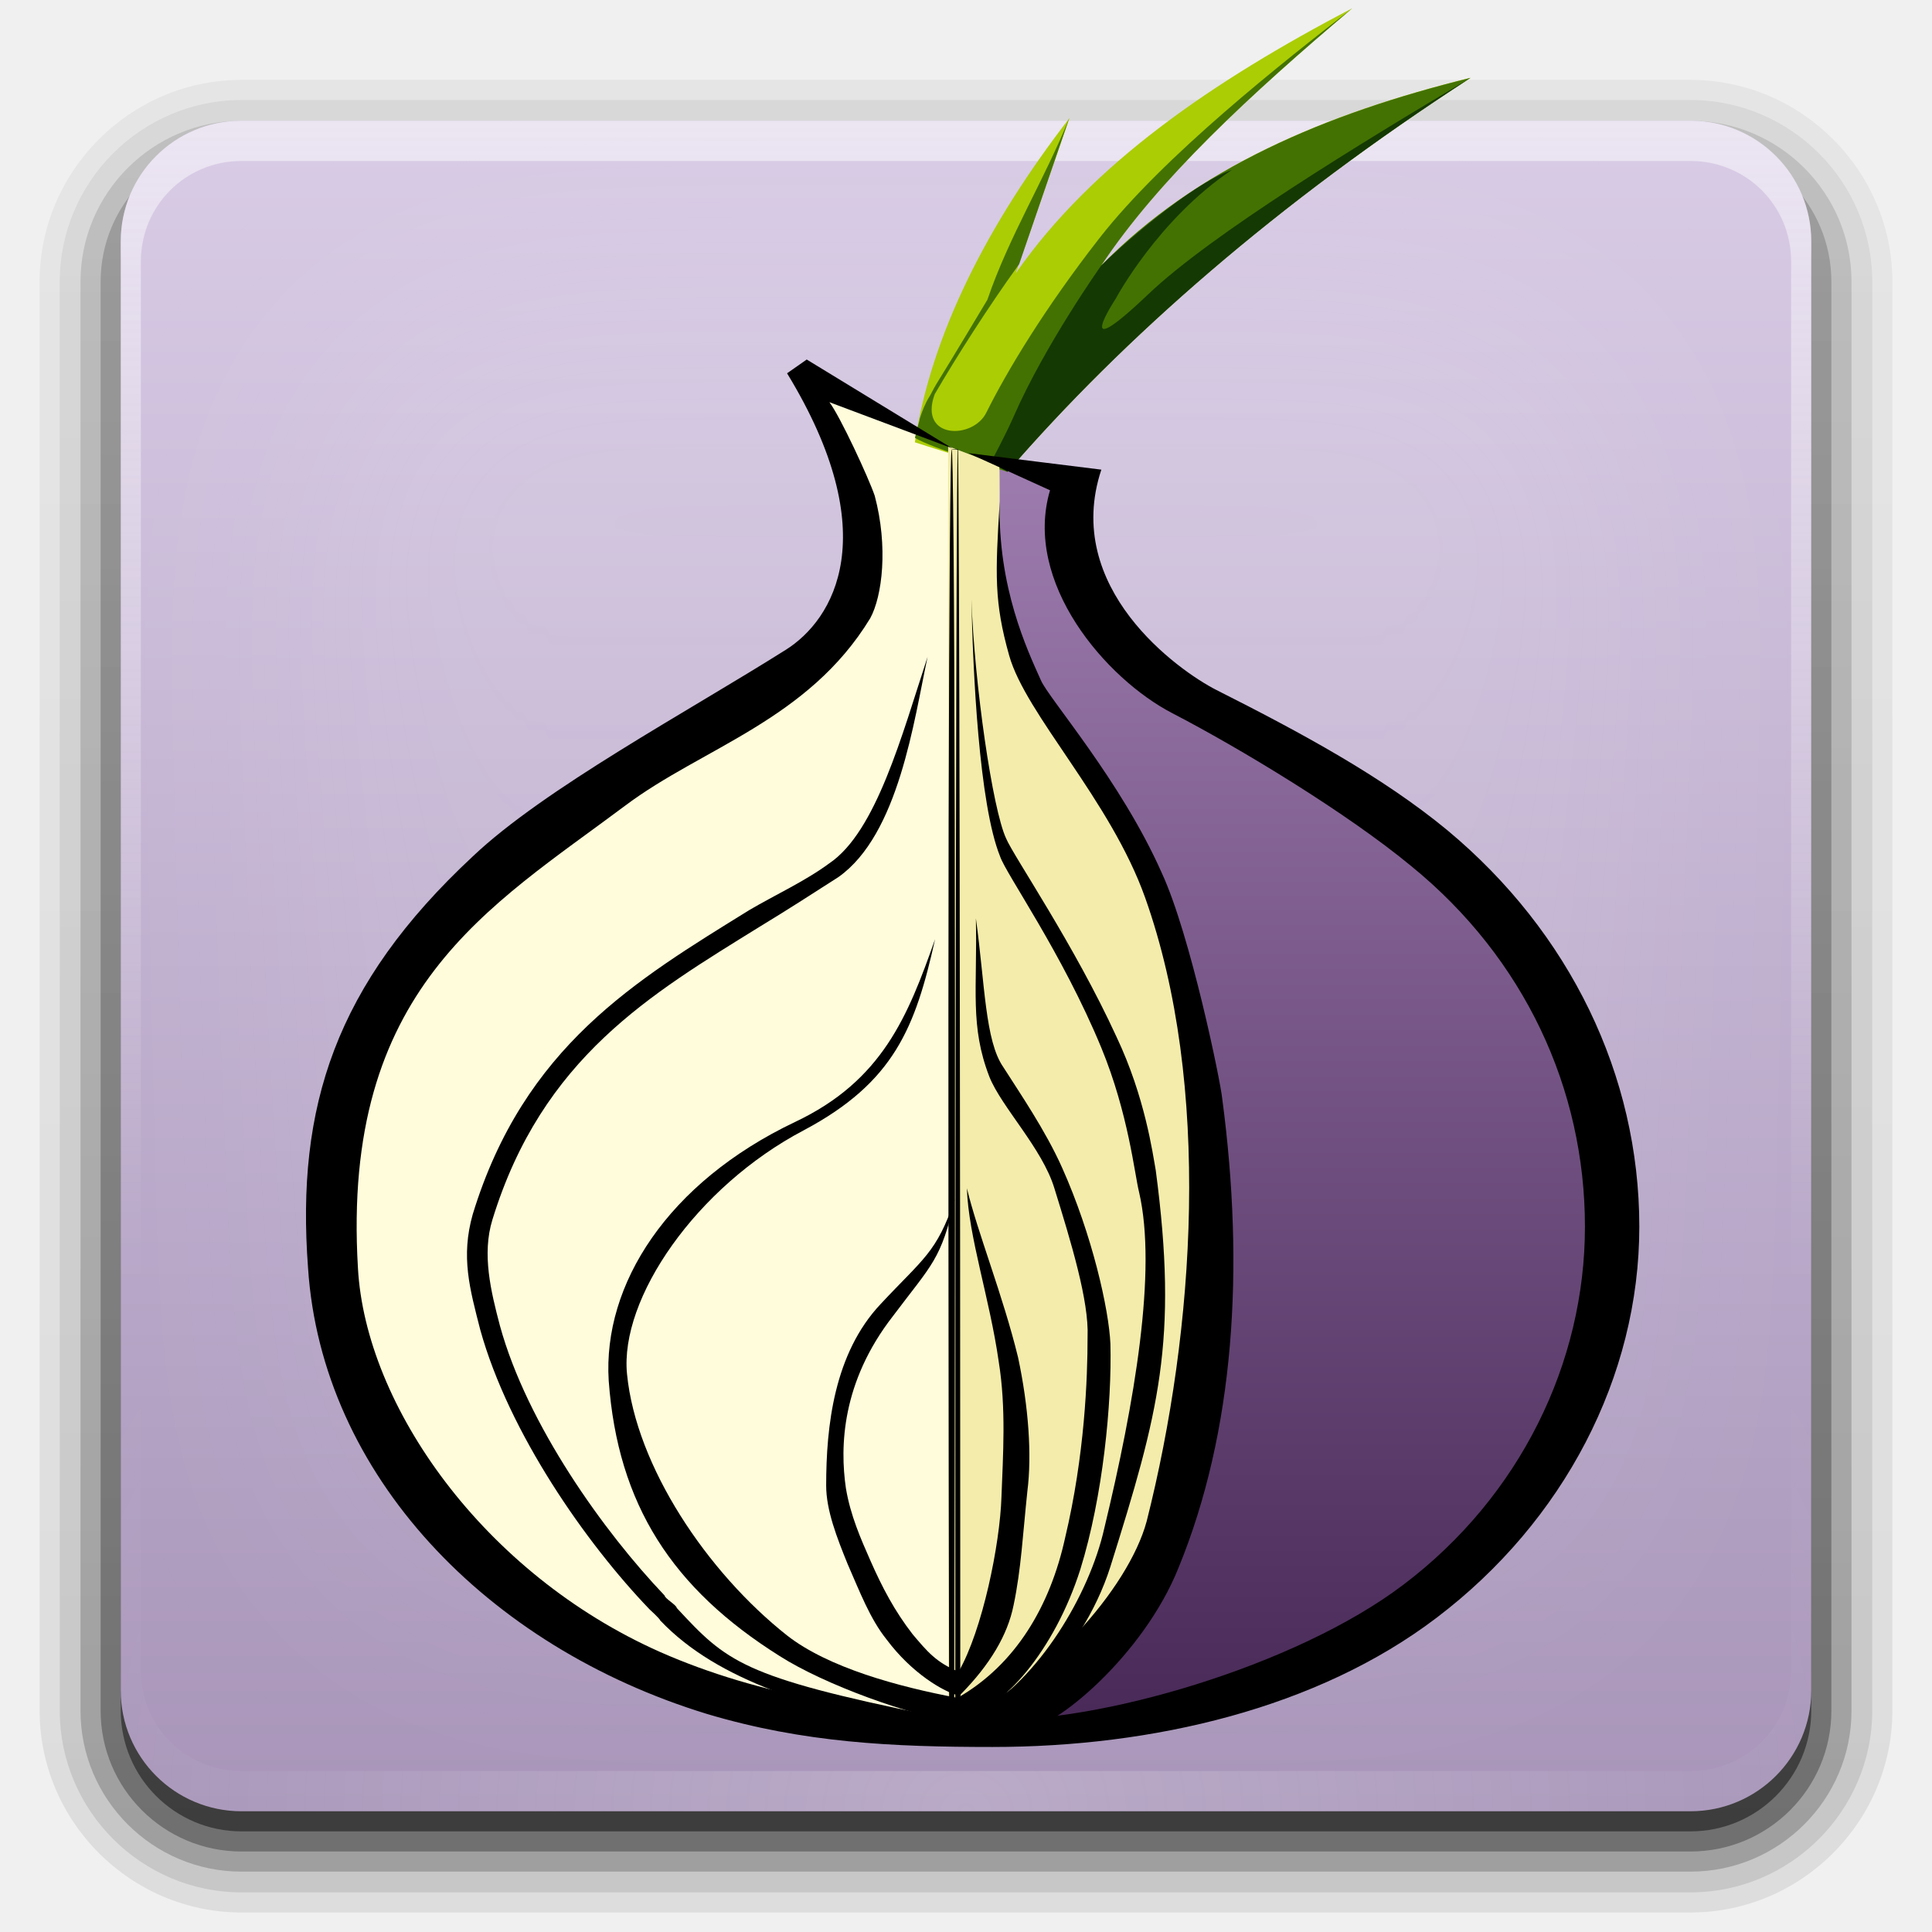
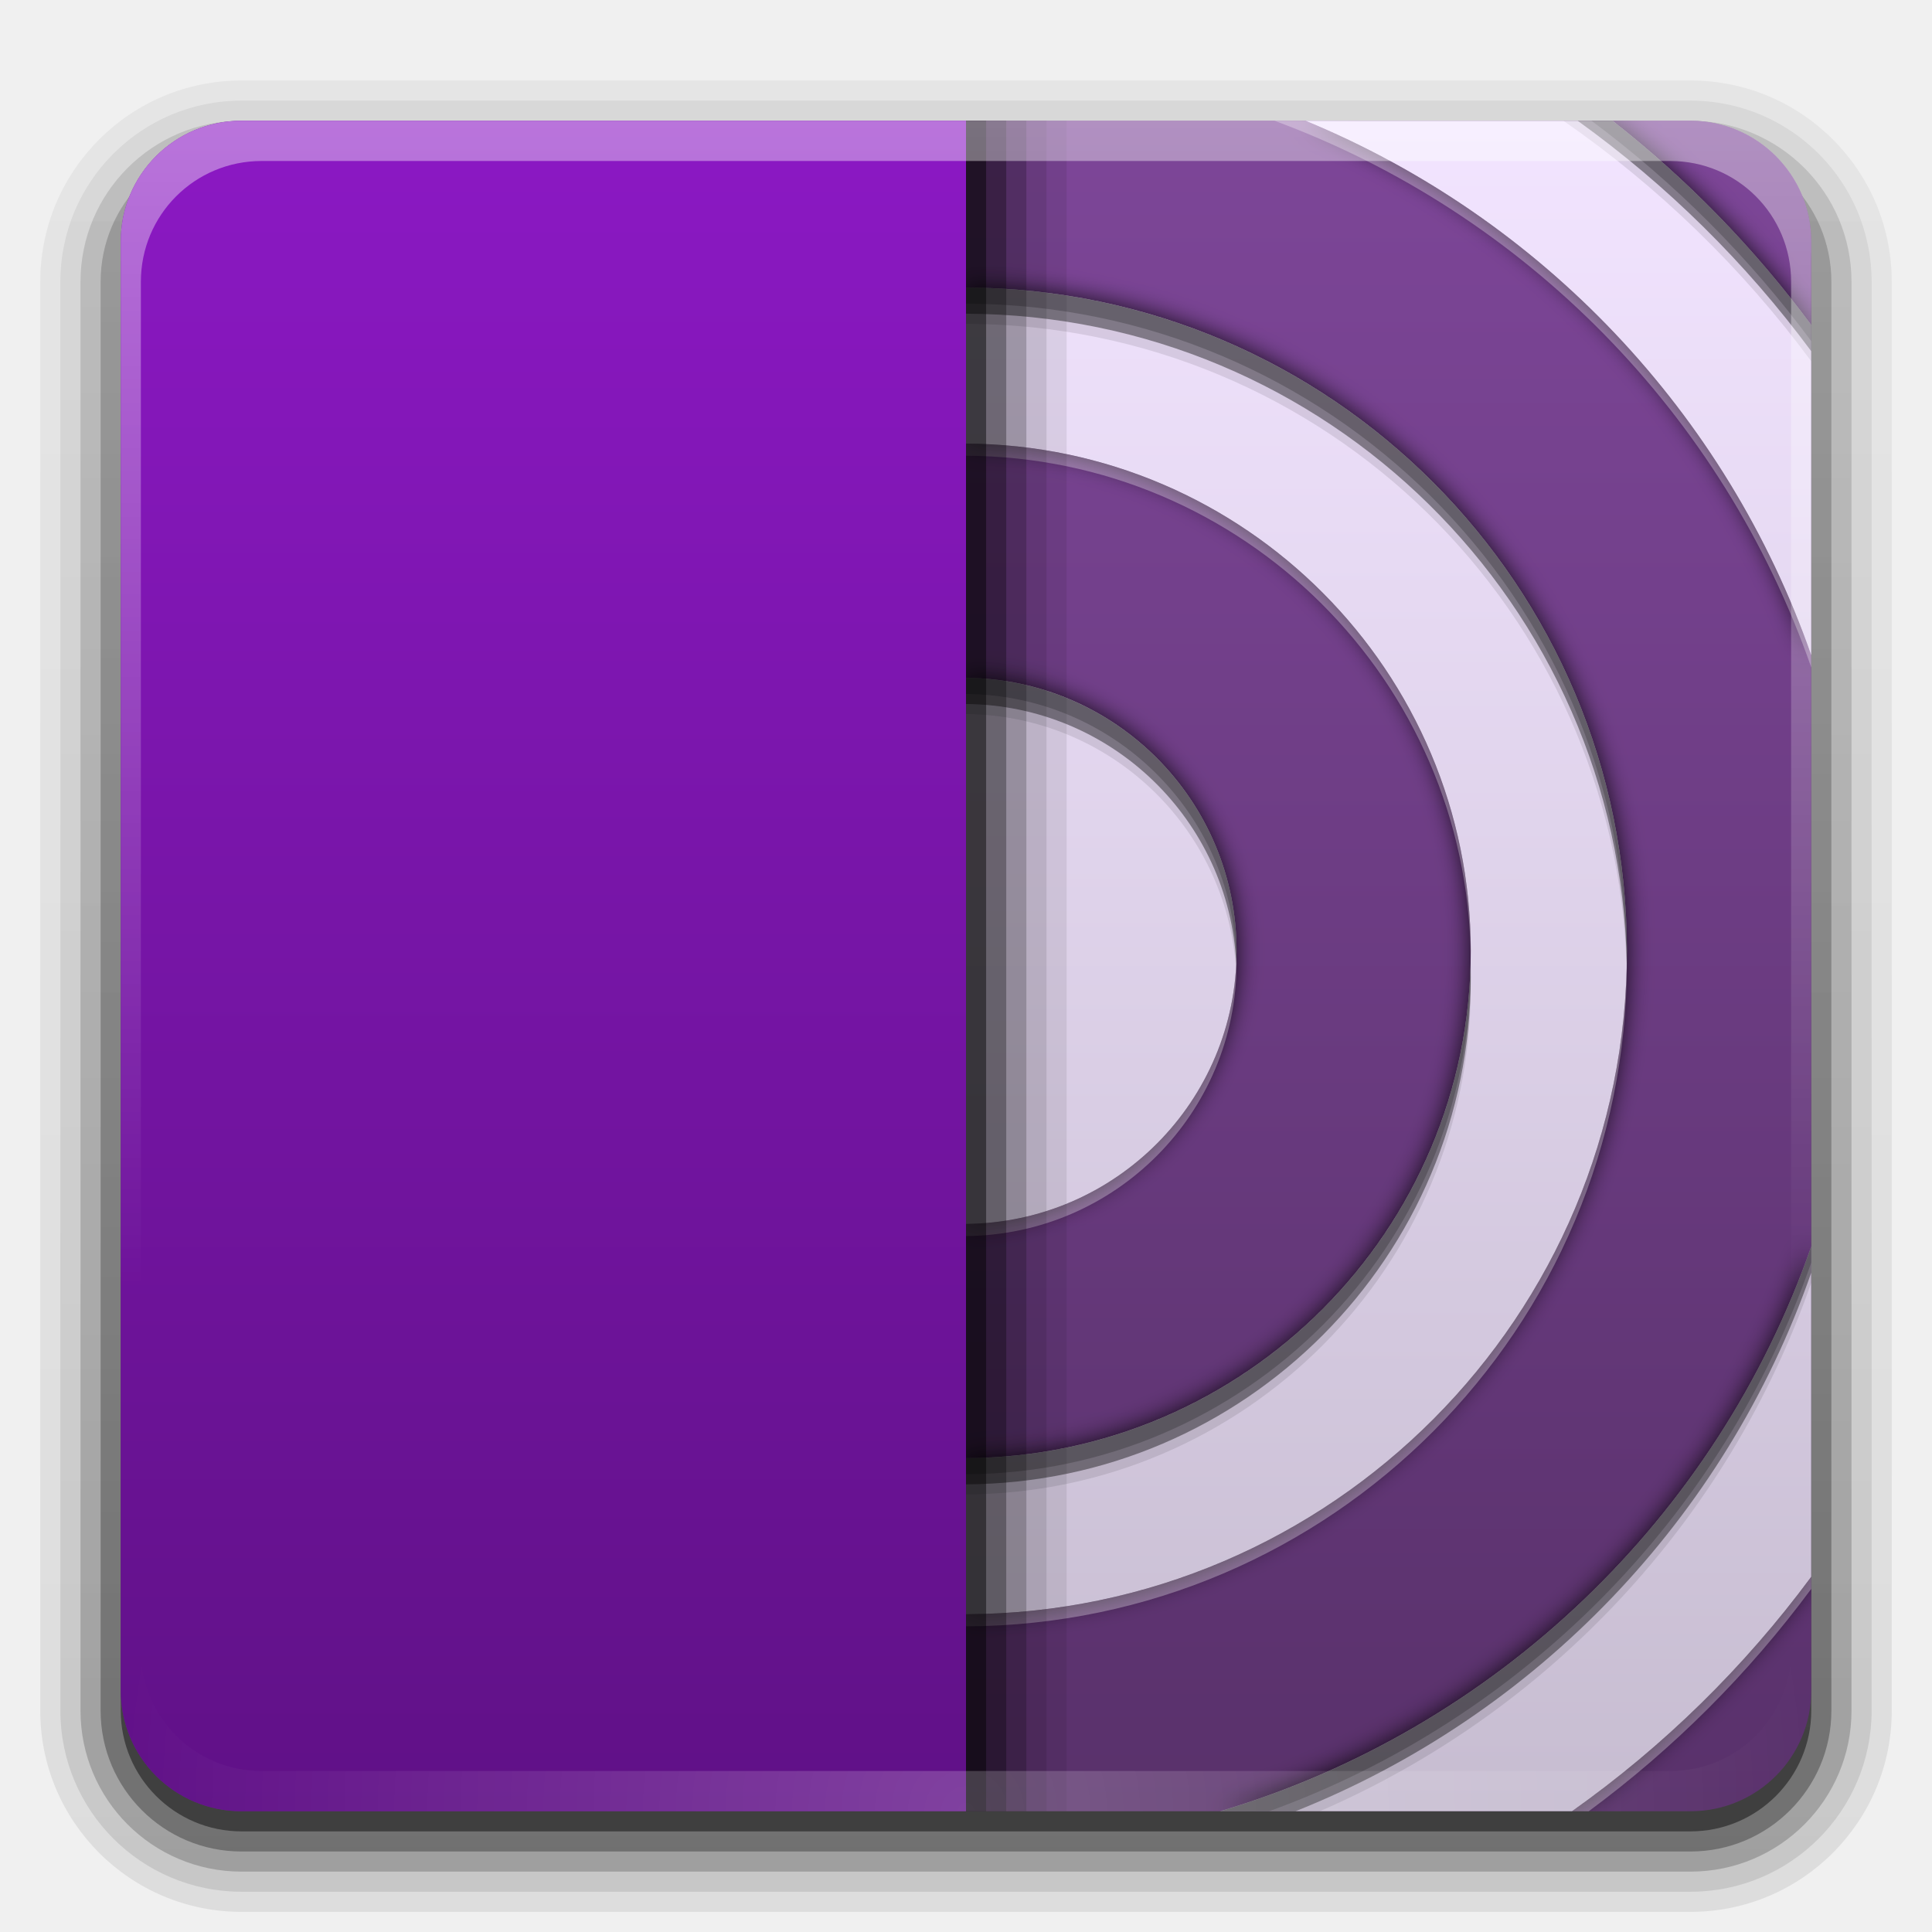
- <svg xmlns="http://www.w3.org/2000/svg" xmlns:xlink="http://www.w3.org/1999/xlink" version="1.0" width="96" height="96" id="svg2408">
-   <defs id="defs2410">
-     <linearGradient id="linearGradient4033">
-       <stop id="stop4035" style="stop-color:#d9cce6;stop-opacity:1" offset="0" />
-       <stop id="stop4037" style="stop-color:#a895b9;stop-opacity:1" offset="1" />
+ <svg xmlns="http://www.w3.org/2000/svg" xmlns:xlink="http://www.w3.org/1999/xlink" width="96" height="96" viewBox="0 0 96 96" version="1.1" id="svg1" xml:space="preserve">
+   <defs id="defs1">
+     <linearGradient id="linearGradient39">
+       <stop style="stop-color:#f2e4ff;stop-opacity:1;" offset="0" id="stop39" />
+       <stop style="stop-color:#c7bdd1;stop-opacity:1;" offset="1" id="stop40" />
    </linearGradient>
-     <linearGradient x1="45.448" y1="92.54" x2="45.448" y2="7.017" id="ButtonShadow" gradientUnits="userSpaceOnUse" gradientTransform="scale(1.005865,0.994169)">
-       <stop id="stop3750" style="stop-color:#000000;stop-opacity:1" offset="0" />
-       <stop id="stop3752" style="stop-color:#000000;stop-opacity:0.588" offset="1" />
+     <linearGradient id="linearGradient13">
+       <stop style="stop-color:#ffffff;stop-opacity:1;" offset="0" id="stop13" />
+       <stop style="stop-color:#ffffff;stop-opacity:0;" offset="1" id="stop14" />
    </linearGradient>
-     <linearGradient id="linearGradient3737">
-       <stop id="stop3739" style="stop-color:#fefefe;stop-opacity:1" offset="0" />
-       <stop id="stop3741" style="stop-color:#fefefe;stop-opacity:0" offset="1" />
+     <linearGradient id="linearGradient11">
+       <stop style="stop-color:#ffffff;stop-opacity:1;" offset="0" id="stop11" />
+       <stop style="stop-color:#ffffff;stop-opacity:0;" offset="1" id="stop12" />
    </linearGradient>
-     <filter color-interpolation-filters="sRGB" id="filter3174">
-       <feGaussianBlur id="feGaussianBlur3176" stdDeviation="1.71" />
+     <linearGradient id="linearGradient9">
+       <stop style="stop-color:#000000;stop-opacity:1;" offset="0" id="stop3" />
+       <stop style="stop-color:#000000;stop-opacity:0.59;" offset="1" id="stop4" />
+     </linearGradient>
+     <linearGradient id="linearGradient7">
+       <stop style="stop-color:#7d4698;stop-opacity:1;" offset="0" id="stop7" />
+       <stop style="stop-color:#59316b;stop-opacity:1;" offset="1" id="stop8" />
+     </linearGradient>
+     <linearGradient id="linearGradient1">
+       <stop style="stop-color:#000000;stop-opacity:1;" offset="0" id="stop1" />
+       <stop style="stop-color:#000000;stop-opacity:0.59;" offset="1" id="stop2" />
+     </linearGradient>
+     <linearGradient xlink:href="#linearGradient1" id="linearGradient2" x1="49" y1="93" x2="49" y2="7" gradientUnits="userSpaceOnUse" gradientTransform="translate(-1,-1)" />
+     <linearGradient xlink:href="#linearGradient9" id="linearGradient3" gradientUnits="userSpaceOnUse" gradientTransform="matrix(1.02381,0,0,1.011905,-2.166667,-1.095238)" x1="49" y1="93" x2="49" y2="7" />
+     <linearGradient xlink:href="#linearGradient1" id="linearGradient4" gradientUnits="userSpaceOnUse" gradientTransform="matrix(1.047619,0,0,1.035714,-3.333333,-2.285715)" x1="49" y1="93" x2="49" y2="7" />
+     <linearGradient xlink:href="#linearGradient1" id="linearGradient5" gradientUnits="userSpaceOnUse" gradientTransform="matrix(1.071429,0,0,1.071429,-4.5,-3.571429)" x1="49" y1="93" x2="49" y2="7" />
+     <linearGradient xlink:href="#linearGradient1" id="linearGradient6" gradientUnits="userSpaceOnUse" gradientTransform="matrix(1.095238,0,0,1.083333,-5.666666,-4.666667)" x1="49" y1="93" x2="49" y2="7" />
+     <linearGradient xlink:href="#linearGradient7" id="linearGradient8" x1="48" y1="6" x2="48" y2="90" gradientUnits="userSpaceOnUse" />
+     <linearGradient x1="198.266" y1="346.526" x2="198.266" y2="20.551" id="linearGradient-1" gradientTransform="scale(0.7086423,1.411149)" gradientUnits="userSpaceOnUse">
+       <stop stop-color="#420C5D" offset="0%" id="stop1-3" />
+       <stop stop-color="#951AD1" offset="100%" id="stop2-6" />
+     </linearGradient>
+     <path d="M25,29 C152.578,29 256,131.975 256,259 C256,386.025 152.578,489 25,489 L25,29 Z" id="path-2" />
+     <filter x="-0.139" y="-0.052" width="1.242" height="1.104" filterUnits="objectBoundingBox" id="filter-3">
+       <feOffset dx="-8" dy="0" in="SourceAlpha" result="shadowOffsetOuter1" id="feOffset2" />
+       <feGaussianBlur stdDeviation="10" in="shadowOffsetOuter1" result="shadowBlurOuter1" id="feGaussianBlur2" />
+       <feColorMatrix values="0 0 0 0 0.251   0 0 0 0 0.251   0 0 0 0 0.251  0 0 0 0.2 0" type="matrix" in="shadowBlurOuter1" id="feColorMatrix2" />
    </filter>
-     <linearGradient x1="36.357" y1="6" x2="36.357" y2="63.893" id="linearGradient3188" xlink:href="#linearGradient3737" gradientUnits="userSpaceOnUse" />
-     <filter x="-0.192" y="-0.192" width="1.384" height="1.384" color-interpolation-filters="sRGB" id="filter3794">
-       <feGaussianBlur id="feGaussianBlur3796" stdDeviation="5.28" />
+     <linearGradient xlink:href="#linearGradient11" id="linearGradient12" x1="6" y1="6" x2="6" y2="64" gradientUnits="userSpaceOnUse" />
+     <radialGradient xlink:href="#linearGradient13" id="radialGradient14" cx="48" cy="90" fx="48" fy="90" r="42" gradientUnits="userSpaceOnUse" />
+     <linearGradient xlink:href="#linearGradient-1" id="linearGradient15" x1="48" y1="105" x2="48" y2="-9" gradientUnits="userSpaceOnUse" />
+     <linearGradient x1="198.266" y1="346.526" x2="198.266" y2="20.551" id="linearGradient-1-3" gradientTransform="scale(0.7086423,1.411149)" gradientUnits="userSpaceOnUse">
+       <stop stop-color="#420C5D" offset="0%" id="stop1-6" />
+       <stop stop-color="#951AD1" offset="100%" id="stop2-7" />
+     </linearGradient>
+     <path d="M25,29 C152.578,29 256,131.975 256,259 C256,386.025 152.578,489 25,489 L25,29 Z" id="path-2-5" />
+     <filter x="-0.035" y="-9.0131971e-07" width="1.035" height="1" filterUnits="objectBoundingBox" id="filter-3-3">
+       <feOffset dx="-8" dy="0" in="SourceAlpha" result="shadowOffsetOuter1" id="feOffset2-5" />
+       <feGaussianBlur stdDeviation="0" in="shadowOffsetOuter1" result="shadowBlurOuter1" id="feGaussianBlur2-6" />
+       <feColorMatrix values="0 0 0 0 0.251   0 0 0 0 0.251   0 0 0 0 0.251  0 0 0 0.2 0" type="matrix" in="shadowBlurOuter1" id="feColorMatrix2-2" />
    </filter>
-     <linearGradient x1="48" y1="20.221" x2="48" y2="138.661" id="linearGradient3613" xlink:href="#linearGradient3737" gradientUnits="userSpaceOnUse" />
-     <radialGradient cx="48" cy="90.172" r="42" fx="48" fy="90.172" id="radialGradient3619" xlink:href="#linearGradient3737" gradientUnits="userSpaceOnUse" gradientTransform="matrix(1.157313,0,0,0.9959077,-7.551021,0.1971319)" />
-     <clipPath id="clipPath3613">
-       <rect width="84" height="84" rx="6" ry="6" x="6" y="6" id="rect3615" style="fill:#fefefe;fill-opacity:1;fill-rule:nonzero;stroke:none" />
+     <filter style="color-interpolation-filters:sRGB" id="filter22" x="-0.105" y="-0.052" width="1.209" height="1.105">
+       <feGaussianBlur stdDeviation="2.483" id="feGaussianBlur22" />
+     </filter>
+     <clipPath clipPathUnits="userSpaceOnUse" id="clipPath22">
+       <rect style="opacity:1;fill:url(#linearGradient23);stroke:none;stroke-width:2;stroke-linecap:round;stroke-linejoin:round;paint-order:stroke markers fill" id="rect23" width="84" height="84" x="6" y="6" rx="6" ry="6" />
    </clipPath>
-     <linearGradient x1="48" y1="90" x2="48" y2="5.988" id="linearGradient3617" xlink:href="#linearGradient4033" gradientUnits="userSpaceOnUse" gradientTransform="translate(0,-96)" />
-     <linearGradient x1="45.448" y1="92.54" x2="45.448" y2="7.017" id="ButtonShadow-0" gradientUnits="userSpaceOnUse" gradientTransform="matrix(1.005865,0,0,0.994169,100,0)">
-       <stop id="stop3750-8" style="stop-color:#000000;stop-opacity:1" offset="0" />
-       <stop id="stop3752-5" style="stop-color:#000000;stop-opacity:0.588" offset="1" />
-     </linearGradient>
-     <linearGradient x1="32.251" y1="6.132" x2="32.251" y2="90.239" id="linearGradient3780" xlink:href="#ButtonShadow-0" gradientUnits="userSpaceOnUse" gradientTransform="matrix(1.02381,0,0,1.011905,-1.142857,-98.07143)" />
-     <linearGradient x1="32.251" y1="6.132" x2="32.251" y2="90.239" id="linearGradient3772" xlink:href="#ButtonShadow-0" gradientUnits="userSpaceOnUse" gradientTransform="matrix(1.02381,0,0,1.011905,-1.142857,-98.07143)" />
-     <linearGradient x1="32.251" y1="6.132" x2="32.251" y2="90.239" id="linearGradient3725" xlink:href="#ButtonShadow-0" gradientUnits="userSpaceOnUse" gradientTransform="matrix(1.02381,0,0,1.011905,-1.142857,-98.07143)" />
-     <linearGradient x1="32.251" y1="6.132" x2="32.251" y2="90.239" id="linearGradient3721" xlink:href="#ButtonShadow-0" gradientUnits="userSpaceOnUse" gradientTransform="translate(0,-97)" />
-     <linearGradient x1="32.251" y1="6.132" x2="32.251" y2="90.239" id="linearGradient3026" xlink:href="#ButtonShadow-0" gradientUnits="userSpaceOnUse" gradientTransform="matrix(1.02381,0,0,1.011905,-1.142857,-98.07143)" />
-     <linearGradient id="linearGradient563">
-       <stop id="stop564" style="stop-color:#d9cce6;stop-opacity:1" offset="0" />
-       <stop id="stop565" style="stop-color:#73667f;stop-opacity:1" offset="1" />
-     </linearGradient>
-     <linearGradient x1="54.669" y1="23.993" x2="54.669" y2="87.24" id="linearGradient4023" xlink:href="#linearGradient563" gradientUnits="userSpaceOnUse" gradientTransform="matrix(-1,0,0,1,95.97611,110)" />
-     <linearGradient id="linearGradient4025-0">
-       <stop id="stop4027-6" style="stop-color:#47294f;stop-opacity:1" offset="0" />
-       <stop id="stop4029-0" style="stop-color:#47294f;stop-opacity:0" offset="1" />
-     </linearGradient>
-     <linearGradient x1="4.459" y1="48" x2="106.067" y2="48" id="linearGradient4141" xlink:href="#linearGradient4025-0" gradientUnits="userSpaceOnUse" />
-     <linearGradient id="path2536-6_1_" gradientUnits="userSpaceOnUse" x1="390.423" y1="-68.191" x2="390.423" y2="53.156" gradientTransform="matrix(1,0,0,-1.067874,-116.9274,158.8062)">
-       <stop offset="0" style="stop-color:#482957" id="stop6" />
-       <stop offset="1" style="stop-color:#C19ED3" id="stop8" />
-     </linearGradient>
+     <linearGradient xlink:href="#linearGradient7" id="linearGradient23" gradientUnits="userSpaceOnUse" x1="48" y1="6" x2="48" y2="90" />
+     <filter style="color-interpolation-filters:sRGB" id="filter26" x="-0.033" y="-0.017" width="1.067" height="1.033">
+       <feGaussianBlur stdDeviation="0.583" id="feGaussianBlur26" />
+     </filter>
+     <clipPath clipPathUnits="userSpaceOnUse" id="clipPath26">
+       <rect style="display:inline;opacity:1;fill:url(#linearGradient27);stroke:none;stroke-width:2;stroke-linecap:round;stroke-linejoin:round;paint-order:stroke markers fill" id="rect27" width="84" height="84" x="6" y="6" rx="6" ry="6" />
+     </clipPath>
+     <linearGradient xlink:href="#linearGradient7" id="linearGradient27" gradientUnits="userSpaceOnUse" x1="48" y1="6" x2="48" y2="90" />
+     <linearGradient xlink:href="#linearGradient39" id="linearGradient40" x1="48" y1="6" x2="48" y2="90" gradientUnits="userSpaceOnUse" />
  </defs>
-   <g id="layer2" style="display:none">
-     <rect width="86" height="85" rx="6" ry="6" x="5" y="7" id="rect3745" style="opacity:0.9;fill:url(#ButtonShadow);fill-opacity:1;fill-rule:nonzero;stroke:none;filter:url(#filter3174)" />
-   </g>
-   <g id="layer3">
-     <path d="m 12,-95.031 c -5.511,0 -10.031,4.52 -10.031,10.031 l 0,71 c 0,5.511 4.52,10.031 10.031,10.031 l 72,0 c 5.511,0 10.031,-4.52 10.031,-10.031 l 0,-71 c 0,-5.511 -4.52,-10.031 -10.031,-10.031 l -72,0 z" transform="scale(1,-1)" id="path3786" style="opacity:0.08;fill:url(#linearGradient3026);fill-opacity:1;fill-rule:nonzero;stroke:none;display:inline" />
-     <path d="m 12,-94.031 c -4.972,0 -9.031,4.06 -9.031,9.031 l 0,71 c 0,4.972 4.06,9.031 9.031,9.031 l 72,0 c 4.972,0 9.031,-4.06 9.031,-9.031 l 0,-71 c 0,-4.972 -4.06,-9.031 -9.031,-9.031 l -72,0 z" transform="scale(1,-1)" id="path3778" style="opacity:0.1;fill:url(#linearGradient3780);fill-opacity:1;fill-rule:nonzero;stroke:none;display:inline" />
-     <path d="m 12,-93 c -4.409,0 -8,3.591 -8,8 l 0,71 c 0,4.409 3.591,8 8,8 l 72,0 c 4.409,0 8,-3.591 8,-8 l 0,-71 c 0,-4.409 -3.591,-8 -8,-8 l -72,0 z" transform="scale(1,-1)" id="path3770" style="opacity:0.2;fill:url(#linearGradient3772);fill-opacity:1;fill-rule:nonzero;stroke:none;display:inline" />
-     <rect width="86" height="85" rx="7" ry="7" x="5" y="-92" transform="scale(1,-1)" id="rect3723" style="opacity:0.3;fill:url(#linearGradient3725);fill-opacity:1;fill-rule:nonzero;stroke:none;display:inline" />
-     <rect width="84" height="84" rx="6" ry="6" x="6" y="-91" transform="scale(1,-1)" id="rect3716" style="opacity:0.45;fill:url(#linearGradient3721);fill-opacity:1;fill-rule:nonzero;stroke:none;display:inline" />
-   </g>
  <g id="layer1">
-     <rect width="84" height="84" rx="6" ry="6" x="6" y="-90" transform="scale(1,-1)" id="rect2419" style="fill:url(#linearGradient3617);fill-opacity:1;fill-rule:nonzero;stroke:none" />
-     <path d="M 12,6 C 8.676,6 6,8.676 6,12 l 0,2 0,68 0,2 c 0,0.335 0.041,0.651 0.094,0.969 0.049,0.296 0.097,0.597 0.188,0.875 0.01,0.03 0.021,0.064 0.031,0.094 0.099,0.288 0.235,0.547 0.375,0.812 0.145,0.274 0.316,0.536 0.5,0.781 0.184,0.246 0.374,0.473 0.594,0.688 0.44,0.428 0.943,0.815 1.5,1.094 0.279,0.14 0.573,0.247 0.875,0.344 -0.256,-0.1 -0.487,-0.236 -0.719,-0.375 -0.007,-0.004 -0.024,0.004 -0.031,0 -0.032,-0.019 -0.062,-0.043 -0.094,-0.062 -0.12,-0.077 -0.231,-0.164 -0.344,-0.25 -0.106,-0.081 -0.213,-0.161 -0.312,-0.25 C 8.478,88.557 8.309,88.373 8.156,88.188 8.049,88.057 7.938,87.922 7.844,87.781 7.819,87.743 7.805,87.695 7.781,87.656 7.716,87.553 7.651,87.452 7.594,87.344 7.493,87.149 7.388,86.928 7.312,86.719 7.305,86.697 7.289,86.678 7.281,86.656 7.249,86.564 7.245,86.469 7.219,86.375 7.188,86.268 7.148,86.172 7.125,86.062 7.052,85.721 7,85.364 7,85 L 7,83 7,15 7,13 C 7,10.218 9.218,8 12,8 l 2,0 68,0 2,0 c 2.782,0 5,2.218 5,5 l 0,2 0,68 0,2 c 0,0.364 -0.052,0.721 -0.125,1.062 -0.044,0.207 -0.088,0.398 -0.156,0.594 -0.008,0.022 -0.023,0.041 -0.031,0.062 -0.063,0.174 -0.138,0.367 -0.219,0.531 -0.042,0.083 -0.079,0.17 -0.125,0.25 -0.055,0.097 -0.127,0.188 -0.188,0.281 -0.094,0.141 -0.205,0.276 -0.312,0.406 -0.143,0.174 -0.303,0.347 -0.469,0.5 -0.011,0.01 -0.02,0.021 -0.031,0.031 -0.138,0.126 -0.285,0.234 -0.438,0.344 -0.103,0.073 -0.204,0.153 -0.312,0.219 -0.007,0.004 -0.024,-0.004 -0.031,0 -0.232,0.139 -0.463,0.275 -0.719,0.375 0.302,-0.097 0.596,-0.204 0.875,-0.344 0.557,-0.279 1.06,-0.666 1.5,-1.094 0.22,-0.214 0.409,-0.442 0.594,-0.688 0.184,-0.246 0.355,-0.508 0.5,-0.781 0.14,-0.265 0.276,-0.525 0.375,-0.812 0.01,-0.031 0.021,-0.063 0.031,-0.094 0.09,-0.278 0.139,-0.579 0.188,-0.875 C 89.959,84.651 90,84.335 90,84 l 0,-2 0,-68 0,-2 C 90,8.676 87.324,6 84,6 L 12,6 z" id="rect3728" style="opacity:0.5;fill:url(#linearGradient3188);fill-opacity:1;fill-rule:nonzero;stroke:none" />
-     <path d="M 12,90 C 8.676,90 6,87.324 6,84 L 6,82 6,14 6,12 c 0,-0.335 0.041,-0.651 0.094,-0.969 0.049,-0.296 0.097,-0.597 0.188,-0.875 C 6.291,10.126 6.302,10.093 6.312,10.062 6.411,9.775 6.547,9.515 6.688,9.25 6.832,8.976 7.003,8.714 7.188,8.469 7.372,8.223 7.561,7.995 7.781,7.781 8.221,7.353 8.724,6.967 9.281,6.688 9.56,6.548 9.855,6.441 10.156,6.344 9.9,6.444 9.67,6.58 9.438,6.719 c -0.007,0.004 -0.024,-0.004 -0.031,0 -0.032,0.019 -0.062,0.043 -0.094,0.062 -0.12,0.077 -0.231,0.164 -0.344,0.25 -0.106,0.081 -0.213,0.161 -0.312,0.25 C 8.478,7.443 8.309,7.627 8.156,7.812 8.049,7.943 7.938,8.078 7.844,8.219 7.819,8.257 7.805,8.305 7.781,8.344 7.716,8.447 7.651,8.548 7.594,8.656 7.493,8.851 7.388,9.072 7.312,9.281 7.305,9.303 7.289,9.322 7.281,9.344 7.249,9.436 7.245,9.531 7.219,9.625 7.188,9.732 7.148,9.828 7.125,9.938 7.052,10.279 7,10.636 7,11 l 0,2 0,68 0,2 c 0,2.782 2.218,5 5,5 l 2,0 68,0 2,0 c 2.782,0 5,-2.218 5,-5 l 0,-2 0,-68 0,-2 C 89,10.636 88.948,10.279 88.875,9.938 88.831,9.731 88.787,9.54 88.719,9.344 88.711,9.322 88.695,9.303 88.688,9.281 88.625,9.108 88.549,8.914 88.469,8.75 88.427,8.667 88.39,8.58 88.344,8.5 88.289,8.403 88.217,8.312 88.156,8.219 88.062,8.078 87.951,7.943 87.844,7.812 87.701,7.638 87.541,7.466 87.375,7.312 87.364,7.302 87.355,7.291 87.344,7.281 87.205,7.156 87.059,7.047 86.906,6.938 86.804,6.864 86.702,6.784 86.594,6.719 c -0.007,-0.004 -0.024,0.004 -0.031,0 -0.232,-0.139 -0.463,-0.275 -0.719,-0.375 0.302,0.097 0.596,0.204 0.875,0.344 0.557,0.279 1.06,0.666 1.5,1.094 0.22,0.214 0.409,0.442 0.594,0.688 0.184,0.246 0.355,0.508 0.5,0.781 0.14,0.265 0.276,0.525 0.375,0.812 0.01,0.031 0.021,0.063 0.031,0.094 0.09,0.278 0.139,0.579 0.188,0.875 C 89.959,11.349 90,11.665 90,12 l 0,2 0,68 0,2 c 0,3.324 -2.676,6 -6,6 l -72,0 z" id="path3615" style="opacity:0.2;fill:url(#radialGradient3619);fill-opacity:1;fill-rule:nonzero;stroke:none" />
-   </g>
-   <g id="layer5" style="display:inline">
-     <rect width="66" height="66" rx="12" ry="12" x="15" y="15" clip-path="url(#clipPath3613)" id="rect3171" style="opacity:0.1;fill:url(#linearGradient3613);fill-opacity:1;fill-rule:nonzero;stroke:#fefefe;stroke-width:0.5;stroke-linecap:round;stroke-linejoin:miter;stroke-miterlimit:4;stroke-opacity:1;stroke-dasharray:none;stroke-dashoffset:0;filter:url(#filter3794)" />
-   </g>
-   <g id="g3060" transform="matrix(0.8057766,0,0,0.6873197,-155.378,-73.3719)">
-     <path style="fill:#fffcdb;stroke-width:1.033" id="path2534-7" d="m 243.455,135.542 10.996,4.872 c 0,2.986 -0.227,12.093 1.521,14.779 18.287,25.152 15.21,75.567 -3.705,76.86 -28.804,0 -39.79,-20.895 -39.79,-40.101 0,-17.514 19.661,-29.156 31.403,-39.505 2.982,-2.787 2.464,-8.945 -0.425,-16.906 z" />
-     <linearGradient id="linearGradient857" gradientUnits="userSpaceOnUse" x1="390.423" y1="-68.191" x2="390.423" y2="53.156" gradientTransform="matrix(1,0,0,-1,-116.9274,163.5249)">
-       <stop offset="0" style="stop-color:#482957" id="stop853" />
-       <stop offset="1" style="stop-color:#C19ED3" id="stop855" />
-     </linearGradient>
-     <path style="fill:url(#path2536-6_1_);stroke-width:1.033" id="path2536-6" d="m 254.454,140.238 3.963,2.159 c -0.372,2.785 0.187,8.956 2.795,10.547 11.555,7.662 22.457,16.02 26.744,24.38 15.282,29.454 -10.717,56.719 -33.174,54.132 12.207,-9.653 15.749,-29.454 11.183,-51.048 -1.864,-8.459 -4.753,-16.121 -9.879,-24.778 -2.22,-4.25 -1.445,-9.521 -1.632,-15.392 z" />
-     <g id="g4942" transform="matrix(1.099741,0,0,0.936823,41.29758,45.92145)">
-       <path style="fill:#abcd03" id="path2554-7" d="m 197.761,74.04 -3.019,11.991 c 4.277,-8.469 11.069,-14.842 18.868,-20.461 -5.702,6.625 -10.901,13.25 -14.088,19.875 5.367,-7.548 12.578,-11.74 20.712,-14.508 -10.817,9.644 -19.404,19.992 -25.946,30.391 l -5.199,-2.264 c 0.923,-8.302 4.059,-16.805 8.672,-25.024 z" />
-       <path style="fill:#437202" id="path4724" d="m 213.625,65.563 c -3.878,4.14 -10.59,11.403 -14.188,17.75 -3.068,5.414 -5.173,10.23 -6.344,13.469 -0.749,2.072 -3.782,2.051 -2.906,-1.375 0.009,-0.034 0.022,-0.059 0.031,-0.094 1.168,-2.759 2.939,-6.611 4.719,-10 l 2.812,-11.281 c -1.386,4.762 -3.372,9.099 -4.593,14.031 0.001,0 -2.147,4.934 -2.719,6.187 -0.195,0.426 -0.357,0.836 -0.5,1.219 -0.01,0.025 -0.023,0.039 -0.031,0.063 -0.243,0.541 -0.407,1.133 -0.531,1.656 -0.02,0.085 -0.014,0.137 -0.031,0.219 -0.161,0.741 -0.251,1.312 -0.251,1.312 0.874,0.754 5.188,2.625 5.188,2.625 6.541,-10.398 15.15,-20.763 25.969,-30.406 -8.135,2.768 -15.352,6.952 -20.719,14.5 3.187,-6.625 8.392,-13.251 14.094,-19.875 z" />
-       <path style="fill:#153902" id="path4720" d="m 193.34,100.635 0.941,0.708 c 6.541,-10.398 15.15,-20.763 25.969,-30.406 -6.205,5.076 -14.537,12.069 -18.063,16.688 -4.459,5.842 -1.835,0.354 -1.835,0.354 0,0 2.362,-6.11 6.521,-9.943 -2.417,1.154 -6.604,6.364 -7.342,7.401 0,0 -3.145,6.105 -4.898,11.626 -0.471,1.481 -1.293,3.572 -1.293,3.572 z" />
+     <path id="path28" style="display:none;opacity:1;fill:#000000;fill-opacity:1;stroke:none;stroke-width:4;stroke-linecap:round;stroke-linejoin:round;stroke-dasharray:none;stroke-opacity:1;paint-order:stroke markers fill" d="M 48,-5.11 V 2.648 C 72.575,2.719 92.474,22.658 92.474,47.25 92.474,71.843 72.575,91.782 48,91.853 V 99.611 C 76.86,99.54 100.232,76.127 100.232,47.25 100.232,18.374 76.86,-5.037 48,-5.11 Z m 0,19.398 v 7.756 c 13.861,0.073 25.082,11.326 25.082,25.205 0,13.881 -11.221,25.134 -25.082,25.207 v 7.756 C 66.147,80.142 80.84,65.415 80.84,47.25 80.84,29.086 66.147,14.359 48,14.288 Z m 0,19.393 V 60.82 C 55.435,60.749 61.445,54.704 61.445,47.25 61.445,39.796 55.435,33.752 48,33.681 Z" />
+     <g id="g6">
+       <rect style="display:inline;opacity:0.08;fill:url(#linearGradient6);stroke:none;stroke-width:2;stroke-linecap:round;stroke-linejoin:round;paint-order:stroke markers fill" id="rect5" width="92" height="91" x="2" y="4" rx="10" ry="10" />
+       <rect style="display:inline;opacity:0.1;fill:url(#linearGradient5);stroke:none;stroke-width:2;stroke-linecap:round;stroke-linejoin:round;paint-order:stroke markers fill" id="rect4" width="90" height="89" x="3" y="5" rx="9" ry="9" />
+       <rect style="display:inline;opacity:0.2;fill:url(#linearGradient4);stroke:none;stroke-width:2;stroke-linecap:round;stroke-linejoin:round;paint-order:stroke markers fill" id="rect3" width="88" height="87" x="4" y="6" rx="8" ry="8" />
+       <rect style="display:inline;opacity:0.3;fill:url(#linearGradient3);stroke:none;stroke-width:2;stroke-linecap:round;stroke-linejoin:round;paint-order:stroke markers fill" id="rect2" width="86" height="85" x="5" y="7" rx="7" ry="7" />
+       <rect style="display:inline;opacity:0.45;fill:url(#linearGradient2);stroke:none;stroke-width:2;stroke-linecap:round;stroke-linejoin:round;paint-order:stroke markers fill" id="rect1" width="84" height="84" x="6" y="7" rx="6" ry="6" />
    </g>
-     <path style="fill:#f3ecaa;stroke-width:1.033" id="path4748" d="m 251.3,139.008 v 93.039 c 0.327,0.005 0.641,0 0.972,0 18.916,-1.293 22.003,-51.719 3.716,-76.871 -1.748,-2.687 -1.528,-11.772 -1.528,-14.759 z" />
-     <g id="layer4-3" transform="matrix(0.6823018,0,0,0.7286122,78.40499,51.64813)">
-       <path id="path2538-6" d="m 255.226,120.587 12.018,1.639 c -3.551,11.745 6.967,19.939 10.381,21.852 7.647,4.234 15.022,8.604 20.896,13.93 11.063,10.106 17.345,24.31 17.345,39.333 0,14.886 -6.829,29.226 -18.301,38.786 -10.789,9.014 -25.676,12.838 -40.152,12.838 -9.014,0 -17.072,-0.409 -25.812,-3.277 -19.939,-6.693 -34.826,-23.764 -36.055,-44.25 -1.093,-15.979 2.458,-28.135 14.887,-40.836 6.418,-6.692 19.393,-14.34 28.271,-20.486 4.371,-3.005 9.014,-11.473 0.136,-27.451 l 1.776,-1.366 13.156,8.812 -11.107,-4.578 c 0.956,1.366 3.551,7.512 4.098,9.287 1.229,5.053 0.683,9.971 -0.41,12.155 -5.599,10.107 -15.159,12.838 -22.124,18.574 -12.292,10.106 -25.676,18.164 -24.174,45.889 0.683,13.656 11.336,30.318 27.314,38.104 9.014,4.371 19.394,6.146 29.91,6.691 9.423,0.41 27.451,-5.189 37.284,-13.384 10.516,-8.739 16.389,-21.987 16.389,-35.508 0,-13.658 -5.463,-26.632 -15.706,-35.783 -5.873,-5.326 -15.569,-11.745 -21.577,-15.16 -6.01,-3.414 -13.521,-12.974 -11.063,-22.124 z" />
-       <path id="path2540-5" d="m 251.539,140.8 c -1.229,6.283 -2.595,17.618 -8.058,21.852 -2.322,1.638 -4.644,3.278 -7.102,4.916 -9.833,6.693 -19.667,12.974 -24.173,29.09 -0.956,3.414 -0.136,7.102 0.684,10.516 2.458,9.833 9.423,20.486 14.886,26.77 0,0.272 1.093,0.955 1.093,1.229 4.507,5.327 5.873,6.829 22.944,10.652 l -0.41,1.912 c -10.243,-2.73 -18.71,-5.188 -24.037,-11.336 0,-0.136 -0.956,-1.093 -0.956,-1.093 -5.736,-6.556 -12.702,-17.481 -15.296,-27.724 -0.956,-4.098 -1.775,-7.238 -0.683,-11.473 4.643,-16.662 14.75,-23.218 24.993,-30.183 2.322,-1.502 5.053,-2.869 7.238,-4.644 4.233,-3.138 6.554,-12.7 8.877,-20.484 z" />
-       <path id="path2542-6" d="m 255.906,166.748 c 0.137,7.102 -0.557,10.665 1.219,15.719 1.092,3.004 4.782,7.102 5.875,11.063 1.502,5.326 3.139,11.199 3,14.75 0,4.098 -0.256,11.742 -2.031,19.938 -1.354,6.771 -4.473,12.581 -9.719,15.875 -5.373,-1.107 -11.682,-2.996 -15.406,-6.188 -7.238,-6.282 -13.649,-16.787 -14.469,-25.938 -0.682,-7.512 6.272,-18.589 15.969,-24.188 8.194,-4.78 10.099,-10.228 11.875,-18.969 -2.457,7.648 -4.766,14.059 -12.687,18.156 -11.472,6.008 -17.359,16.096 -16.812,25.657 0.819,12.291 5.741,20.619 15.438,27.312 4.097,2.867 11.751,5.898 16.531,6.719 v -0.625 c 3.625,-0.68 8.318,-6.633 10.656,-14.688 2.049,-7.238 2.857,-16.502 2.719,-22.375 -0.137,-3.414 -1.643,-10.809 -4.375,-17.5 -1.502,-3.688 -3.809,-7.374 -5.312,-9.969 -1.639,-2.596 -1.651,-8.194 -2.471,-14.749 z" />
-       <path id="path2544-3" d="m 255.093,193.53 c 0.137,4.779 2.057,10.904 2.875,17.188 0.684,4.644 0.387,9.308 0.25,13.406 -0.135,4.742 -1.715,13.242 -3.875,17.375 -2.037,-0.935 -2.832,-2 -4.156,-3.719 -1.638,-2.322 -2.75,-4.645 -3.843,-7.375 -0.819,-2.049 -1.777,-4.395 -2.188,-7.125 -0.546,-4.098 -0.393,-10.507 4.25,-17.062 3.55,-5.19 4.365,-5.586 5.593,-11.594 -1.64,5.326 -2.862,5.869 -6.687,10.375 -4.233,4.916 -4.938,12.158 -4.938,18.031 0,2.459 0.98,5.187 1.938,7.781 1.092,2.731 2.029,5.451 3.531,7.5 2.257,3.32 5.148,5.209 6.562,5.562 0.01,0.002 0.022,-0.003 0.031,0 0.031,0.007 0.064,0.025 0.094,0.031 v -0.156 c 2.65,-2.955 4.244,-5.89 4.781,-8.844 0.684,-3.551 0.84,-7.11 1.25,-11.344 0.409,-3.551 0.112,-8.334 -0.844,-13.25 -1.364,-6.145 -3.668,-12.411 -4.624,-16.78 z" />
-       <path id="path2550-9" d="m 255.499,135.064 c 0.137,7.101 0.682,20.35 2.594,25.539 0.547,1.775 5.6,9.56 9.149,18.983 2.459,6.556 3.005,12.564 3.415,14.34 1.639,7.785 -0.41,20.896 -3.143,33.324 -1.364,6.691 -6.008,15.023 -11.334,18.301 l -1.092,1.912 c 3.004,-0.137 10.379,-7.375 12.974,-16.389 4.37,-15.297 6.146,-22.398 4.098,-39.334 -0.272,-1.64 -0.956,-7.237 -3.551,-13.248 -3.824,-9.151 -9.287,-17.891 -9.97,-19.667 -1.228,-2.866 -2.867,-15.294 -3.14,-23.761 z" />
-       <path id="path2552-4" d="m 258.062,125.352 c -0.406,7.298 -0.514,9.986 0.851,15.312 1.503,5.873 9.151,14.34 12.292,24.037 6.01,18.574 4.508,42.884 0.137,61.867 -1.639,6.691 -9.424,16.39 -17.209,19.529 l 5.736,1.366 c 3.141,-0.138 11.198,-7.647 14.34,-16.252 5.053,-13.521 6.01,-29.636 3.961,-46.571 -0.138,-1.639 -2.869,-16.252 -5.464,-22.398 -3.688,-9.15 -10.243,-17.345 -10.926,-19.119 -1.228,-3.006 -3.927,-9.244 -3.718,-17.771 z" />
-       <path id="rect2556-8" d="m 253.719,120.215 c 0.06,-0.006 0.119,3.265 0.168,9.562 0.048,6.297 0.086,15.614 0.106,27.251 0.021,11.637 0.026,25.584 0.018,40.798 -0.01,15.215 -0.033,31.684 -0.063,48.18 0.031,0 0.062,0 0.094,0 0,-15.527 0.005,-31.045 0.016,-45.526 0.01,-14.481 0.024,-27.917 0.044,-39.414 0.02,-11.497 0.041,-21.049 0.066,-28.013 0.025,-6.964 0.053,-11.337 0.081,-12.816 -0.347,0.007 -0.531,-0.008 -0.53,-0.022 -0.001,-0.014 0.183,-0.028 0.571,-0.021 0.029,1.424 0.057,5.75 0.081,12.697 0.025,6.947 0.048,16.511 0.067,28.057 0.019,11.545 0.033,25.065 0.043,39.65 0.011,14.585 0.016,30.226 0.016,45.865 -0.335,0 -0.671,0 -1.006,0 -0.03,-16.556 -0.055,-33.097 -0.063,-48.376 -0.01,-15.279 -0.005,-29.284 0.017,-40.963 0.021,-11.679 0.059,-21.022 0.107,-27.332 0.049,-6.311 0.108,-9.583 0.167,-9.577 z" />
+     <g id="g26" style="display:inline">
+       <rect style="display:inline;opacity:1;fill:url(#linearGradient8);stroke:none;stroke-width:2;stroke-linecap:round;stroke-linejoin:round;paint-order:stroke markers fill" id="rect6" width="84" height="84" x="6" y="6" rx="6" ry="6" />
+     </g>
+     <g id="g25" style="display:inline">
+       <path id="path26" style="display:inline;opacity:0.826;fill:#000000;fill-opacity:1;stroke:none;stroke-width:4;stroke-linecap:round;stroke-linejoin:round;stroke-dasharray:none;stroke-opacity:1;paint-order:stroke markers fill;filter:url(#filter26)" d="M 64.869,6 C 76.593,10.836 85.804,20.524 90,32.562 V 16.15 C 87.181,12.338 83.856,8.921 80.125,6 Z M 48,14.287 v 7.756 c 13.861,0.073 25.082,11.326 25.082,25.205 0,13.881 -11.221,25.134 -25.082,25.207 v 7.756 C 66.147,80.14 80.84,65.413 80.84,47.248 80.84,29.084 66.147,14.358 48,14.287 Z m 0,19.393 V 60.818 C 55.435,60.747 61.445,54.703 61.445,47.248 61.445,39.795 55.435,33.751 48,33.68 Z M 90,61.936 C 85.31,75.392 74.355,85.91 60.629,90 H 78.111 C 82.667,86.772 86.683,82.834 90,78.348 Z" clip-path="url(#clipPath26)" />
+       <path id="circle16" style="display:inline;opacity:1;fill:url(#linearGradient40);stroke:none;stroke-width:4;stroke-linecap:round;stroke-linejoin:round;stroke-dasharray:none;stroke-opacity:1;paint-order:stroke markers fill" d="M 64.869,6 C 76.593,10.836 85.804,20.524 90,32.562 V 16.15 C 87.181,12.338 83.856,8.921 80.125,6 Z M 48,14.287 v 7.756 c 13.861,0.073 25.082,11.326 25.082,25.205 0,13.881 -11.221,25.134 -25.082,25.207 v 7.756 C 66.147,80.14 80.84,65.413 80.84,47.248 80.84,29.084 66.147,14.358 48,14.287 Z m 0,19.393 V 60.818 C 55.435,60.747 61.445,54.703 61.445,47.248 61.445,39.795 55.435,33.751 48,33.68 Z M 90,61.936 C 85.31,75.392 74.355,85.91 60.629,90 H 78.111 C 82.667,86.772 86.683,82.834 90,78.348 Z" />
+       <g id="g27" style="display:inline">
+         <path id="path33" style="display:inline;opacity:0.1;fill:#000000;fill-opacity:1;stroke:none;stroke-width:4;stroke-linecap:round;stroke-linejoin:round;stroke-dasharray:none;stroke-opacity:1;paint-order:stroke markers fill" d="M 77.684,6 C 82.415,9.283 86.579,13.325 90,17.951 V 16.15 C 87.18,12.337 83.855,8.921 80.123,6 Z M 48,14.289 v 1.799 c 17.847,0.07 32.352,14.315 32.828,32.062 0.008,-0.299 0.012,-0.599 0.012,-0.9 C 80.84,29.086 66.147,14.36 48,14.289 Z m 0,19.393 v 1.799 c 7.134,0.068 12.955,5.636 13.416,12.67 0.019,-0.298 0.029,-0.598 0.029,-0.9 0,-7.453 -6.01,-13.497 -13.445,-13.568 z m 25.066,14.469 C 72.594,61.614 61.56,72.386 48,72.457 v 1.799 c 13.861,-0.073 25.082,-11.326 25.082,-25.207 0,-0.301 -0.005,-0.6 -0.016,-0.898 z M 90,61.936 C 85.311,75.39 74.36,85.908 60.637,90 h 4.939 C 76.962,85.071 85.888,75.532 90,63.736 Z" />
+         <path id="path31" style="display:inline;opacity:0.4;fill:#000000;fill-opacity:1;stroke:none;stroke-width:4;stroke-linecap:round;stroke-linejoin:round;stroke-dasharray:none;stroke-opacity:1;paint-order:stroke markers fill" d="M 78.391,6 C 82.83,9.19 86.751,13.058 90,17.451 V 16.15 C 87.18,12.337 83.855,8.921 80.123,6 Z M 48,14.289 v 1.299 c 17.93,0.07 32.488,14.449 32.834,32.312 0.004,-0.216 0.006,-0.433 0.006,-0.65 C 80.84,29.086 66.147,14.36 48,14.289 Z m 0,19.393 v 1.299 c 7.218,0.069 13.092,5.768 13.43,12.92 0.01,-0.215 0.016,-0.432 0.016,-0.65 0,-7.453 -6.01,-13.497 -13.445,-13.568 z m 25.074,14.219 C 72.73,61.481 61.644,72.385 48,72.457 v 1.299 c 13.861,-0.073 25.082,-11.326 25.082,-25.207 0,-0.217 -0.002,-0.432 -0.008,-0.648 z M 90,61.936 C 85.311,75.39 74.36,85.908 60.637,90 h 3.736 C 76.332,85.235 85.745,75.444 90,63.236 Z" />
+         <path id="path27" style="display:inline;opacity:0.2;fill:#000000;fill-opacity:1;stroke:none;stroke-width:4;stroke-linecap:round;stroke-linejoin:round;stroke-dasharray:none;stroke-opacity:1;paint-order:stroke markers fill" d="M 79.076,6 C 83.235,9.091 86.919,12.784 90,16.951 V 16.15 C 87.18,12.337 83.855,8.921 80.123,6 Z M 48,14.289 v 0.799 c 18.014,0.07 32.624,14.583 32.838,32.562 0.002,-0.133 0.002,-0.267 0.002,-0.4 C 80.84,29.086 66.147,14.36 48,14.289 Z m 0,19.393 v 0.799 c 7.302,0.07 13.229,5.902 13.439,13.17 0.004,-0.133 0.006,-0.267 0.006,-0.4 0,-7.453 -6.01,-13.497 -13.445,-13.568 z m 25.078,13.969 C 72.865,61.347 61.728,72.385 48,72.457 v 0.799 c 13.861,-0.073 25.082,-11.326 25.082,-25.207 0,-0.134 -0.002,-0.265 -0.004,-0.398 z M 90,61.938 C 85.31,75.391 74.359,85.909 60.637,90 h 2.422 C 75.642,85.444 85.59,75.388 90,62.736 Z" />
+       </g>
+       <path style="display:none;fill:#000000;fill-opacity:1;stroke-width:4;stroke-linecap:round;stroke-linejoin:round;paint-order:stroke markers fill;filter:url(#filter22)" id="path22" d="M 48,105 A 57,57 0 0 1 -1.363,76.5 57,57 0 0 1 -1.363,19.5 57,57 0 0 1 48,-9 v 57 z" clip-path="url(#clipPath22)" />
+       <path id="path1" style="display:inline;fill:url(#linearGradient15);stroke-width:4;stroke-linecap:round;stroke-linejoin:round;paint-order:stroke markers fill" d="M 12,6 C 8.676,6 6,8.676 6,12 v 72 c 0,3.324 2.676,6 6,6 H 48 V 48 6 Z" />
+       <path id="path2" style="display:inline;opacity:0.3;fill:#ffffff;fill-opacity:1;stroke:none;stroke-width:4;stroke-linecap:round;stroke-linejoin:round;stroke-dasharray:none;stroke-opacity:1;paint-order:stroke markers fill" d="M 63.33,6 C 75.785,10.602 85.622,20.603 90,33.164 V 32.562 C 85.803,20.523 76.591,10.835 64.865,6 Z M 48,22.045 v 0.6 c 13.761,0.072 24.92,11.163 25.08,24.904 0.001,-0.1 0.002,-0.199 0.002,-0.299 C 73.082,33.371 61.861,22.118 48,22.045 Z M 61.441,47.549 C 61.283,54.865 55.335,60.75 48,60.82 v 0.6 c 7.435,-0.071 13.445,-6.115 13.445,-13.57 0,-0.1 -0.002,-0.201 -0.004,-0.301 z m 19.396,0.002 C 80.676,65.577 66.047,80.142 48,80.213 V 80.812 c 18.147,-0.071 32.84,-14.798 32.84,-32.963 0,-0.099 -0.001,-0.2 -0.002,-0.299 z M 90,78.35 C 86.683,82.835 82.668,86.772 78.113,90 h 0.83 C 83.157,86.889 86.886,83.162 90,78.951 Z" />
+       <g id="g7" style="display:inline">
+         <rect style="opacity:0.08;fill:#000000;fill-opacity:1;stroke-width:4;stroke-linecap:round;stroke-linejoin:round;paint-order:stroke markers fill" id="rect13" width="5" height="84" x="48" y="6" />
+         <rect style="opacity:0.1;fill:#000000;fill-opacity:1;stroke-width:4;stroke-linecap:round;stroke-linejoin:round;paint-order:stroke markers fill" id="rect11" width="4" height="84" x="48" y="6" />
+         <rect style="opacity:0.2;fill:#000000;fill-opacity:1;stroke-width:4;stroke-linecap:round;stroke-linejoin:round;paint-order:stroke markers fill" id="rect10" width="3" height="84" x="48" y="6" />
+         <rect style="display:inline;opacity:0.3;fill:#000000;fill-opacity:1;stroke-width:4;stroke-linecap:round;stroke-linejoin:round;paint-order:stroke markers fill" id="rect8" width="2" height="84" x="48" y="6" />
+         <rect style="opacity:0.45;fill:#000000;fill-opacity:1;stroke-width:4;stroke-linecap:round;stroke-linejoin:round;paint-order:stroke markers fill" id="rect7" width="1" height="84" x="48" y="6" ry="2.8421709e-14" />
+       </g>
+     </g>
+     <g id="g14" style="display:inline">
+       <path id="rect9" style="display:inline;opacity:0.4;fill:url(#linearGradient12);stroke-width:2;stroke-linecap:round;stroke-linejoin:round;paint-order:stroke markers fill" d="M 12,6 C 8.676,6 6,8.676 6,12 V 64 H 7 V 14 C 7,10.676 9.676,8 13,8 h 70 c 3.324,0 6,2.676 6,6 v 50 h 1 V 12 C 90,8.676 87.324,6 84,6 Z" />
+       <path id="rect12" style="display:inline;opacity:0.2;fill:url(#radialGradient14);fill-opacity:1;stroke-width:2;stroke-linecap:round;stroke-linejoin:round;paint-order:stroke markers fill" d="M 12,6 C 8.676,6 6,8.676 6,12 v 72 c 0,3.324 2.676,6 6,6 h 72 c 3.324,0 6,-2.676 6,-6 V 12 C 90,8.676 87.324,6 84,6 h -1 c 3.324,0 6,2.676 6,6 v 70 c 0,3.324 -2.676,6 -6,6 H 13 C 9.676,88 7,85.324 7,82 V 12 C 7,8.676 9.676,6 13,6 Z" />
    </g>
  </g>
</svg>
